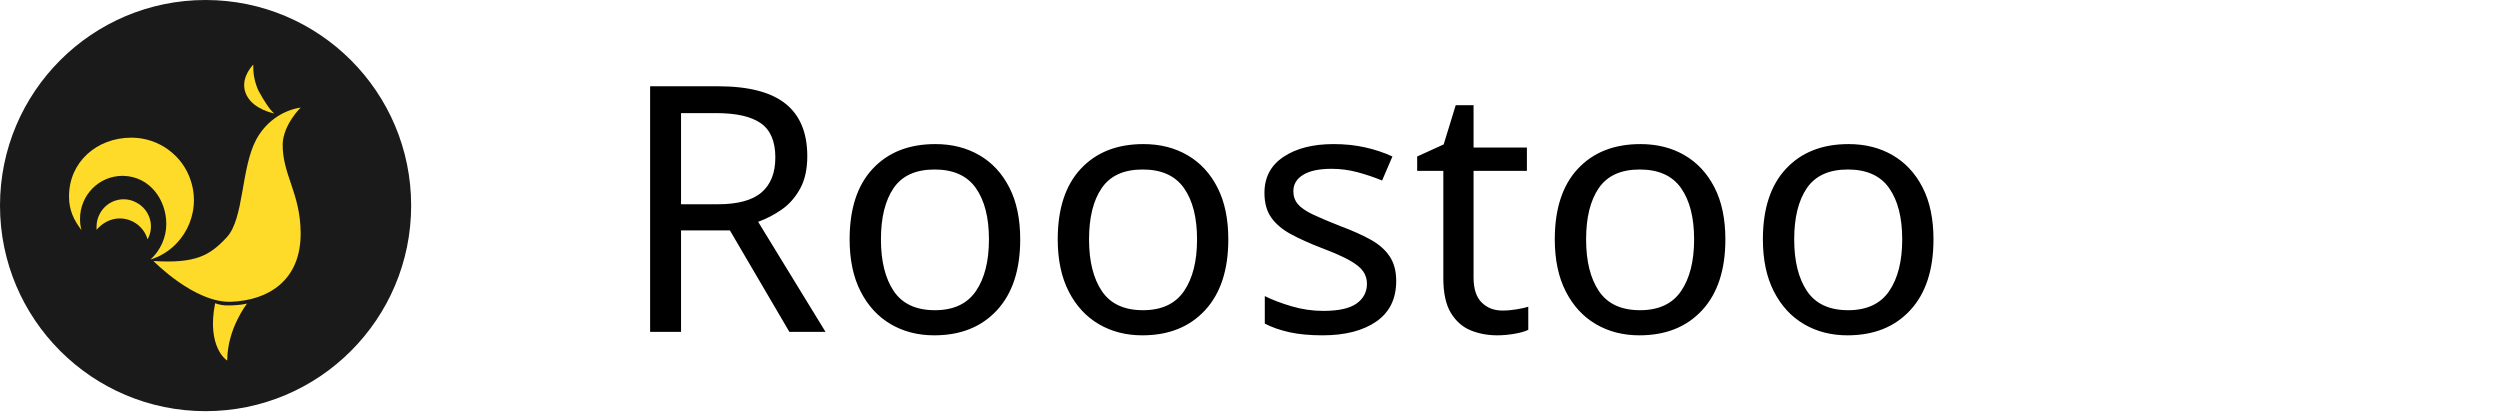
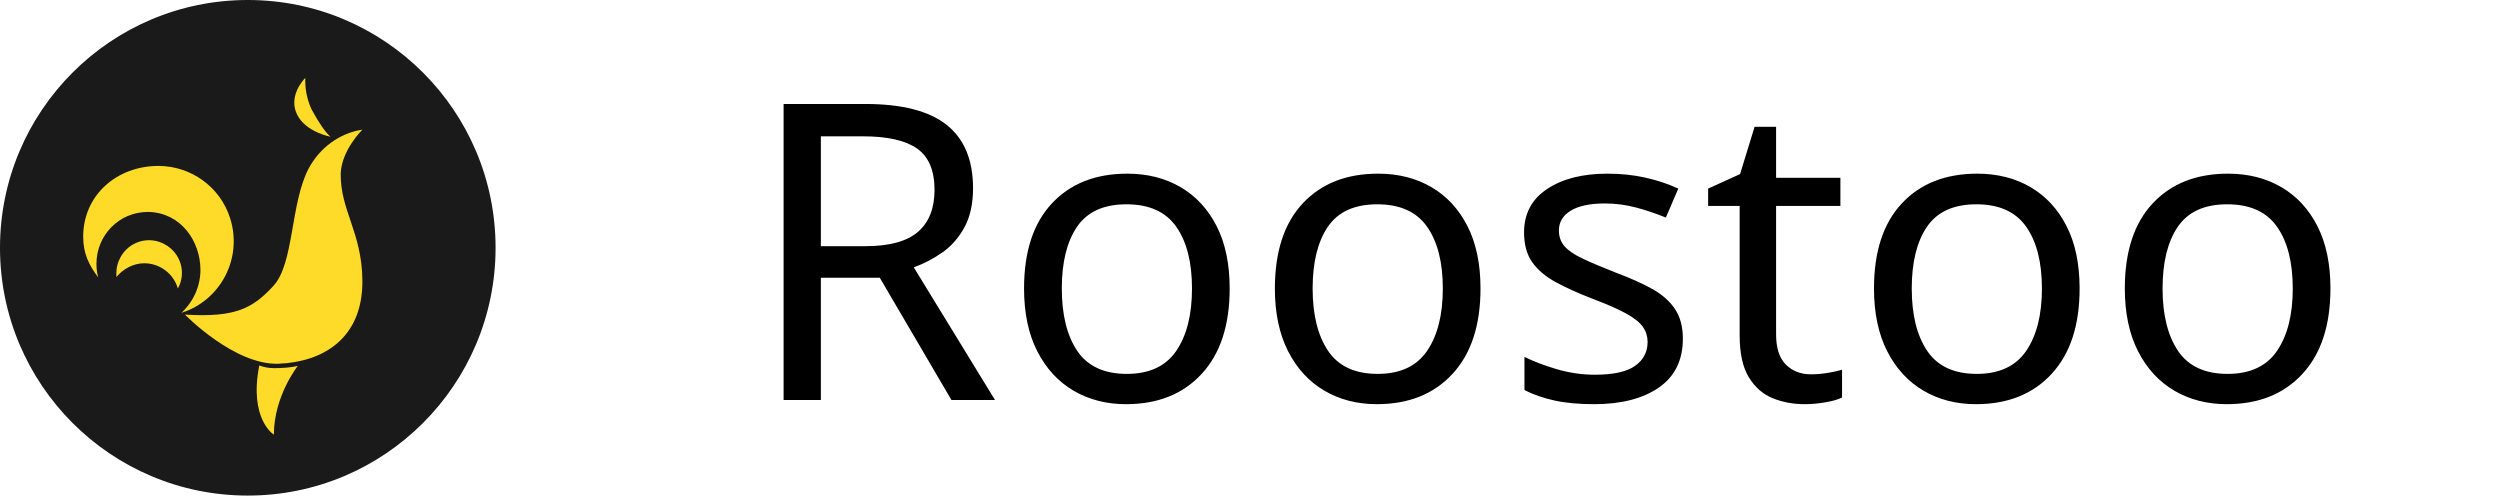
- <svg xmlns="http://www.w3.org/2000/svg" version="1.1" id="Layer_1" x="0px" y="0px" viewBox="0 0 681 112" style="enable-background:new 0 0 681 112;" xml:space="preserve">
+ <svg xmlns="http://www.w3.org/2000/svg" version="1.1" id="Layer_1" x="0px" y="0px" viewBox="0 0 565 112" style="enable-background:new 0 0 565 112;" xml:space="preserve">
  <style type="text/css">
	.st0{fill:#1A1A1A;}
	.st1{fill:#FEDB29;}
	.st2{font-family:'IBMPlexMono';}
	.st3{font-size:93.699px;}
</style>
  <circle class="st0" cx="56" cy="56" r="56" />
  <path class="st1" d="M81.9,29.3c-5.2,0.8-9.6,4.1-12.1,8.7c-4.2,7.9-3.3,21.5-8,26.6c-4.7,5.1-8.6,7.2-20,6.5  c0,0,11.2,11.5,21.2,11.1s19-5.7,18.9-18.8c-0.1-10.9-5-15.8-4.9-24.2C77.2,33.9,81.9,29.3,81.9,29.3z" />
  <path class="st1" d="M69,17.6c-0.1,2.5,0.4,4.9,1.4,7.1c1.7,3.1,3.1,5.2,4.3,6.2c0,0-5.5-1-7.5-4.9S68.1,18.5,69,17.6z" />
  <path class="st1" d="M58.6,82.6c1.1,0.4,2.2,0.6,3.3,0.6c1.8,0,3.6-0.1,5.4-0.5c0,0-5.4,6.8-5.4,15.5C61.9,98.3,56.2,94.7,58.6,82.6  z" />
  <path class="st1" d="M32.6,59.5c3.5,0,6.6,2.3,7.6,5.7c2-3.6,0.6-8.1-3-10c-3.6-2-8.1-0.6-10,3c-0.6,1.1-0.9,2.3-0.9,3.5  c0,0.3,0,0.6,0,0.9C27.9,60.7,30.2,59.5,32.6,59.5z" />
  <path class="st1" d="M35.8,37.5c-9.4,0-17,6.6-17,16c0,3.8,1.3,6.4,3.4,9.2c-0.3-1-0.4-2.1-0.4-3.1c0-6.4,5.1-11.7,11.6-11.7  c0.1,0,0.1,0,0.2,0c7.3,0.2,11.7,6.6,11.7,13.1c0,3.7-1.6,7.2-4.3,9.7c8.9-2.8,13.9-12.4,11-21.4C49.8,42.3,43.2,37.5,35.8,37.5z" />
  <text transform="matrix(1 0 0 1 167.999 90.4051)" class="st2 st3">Roostoo</text>
</svg>
